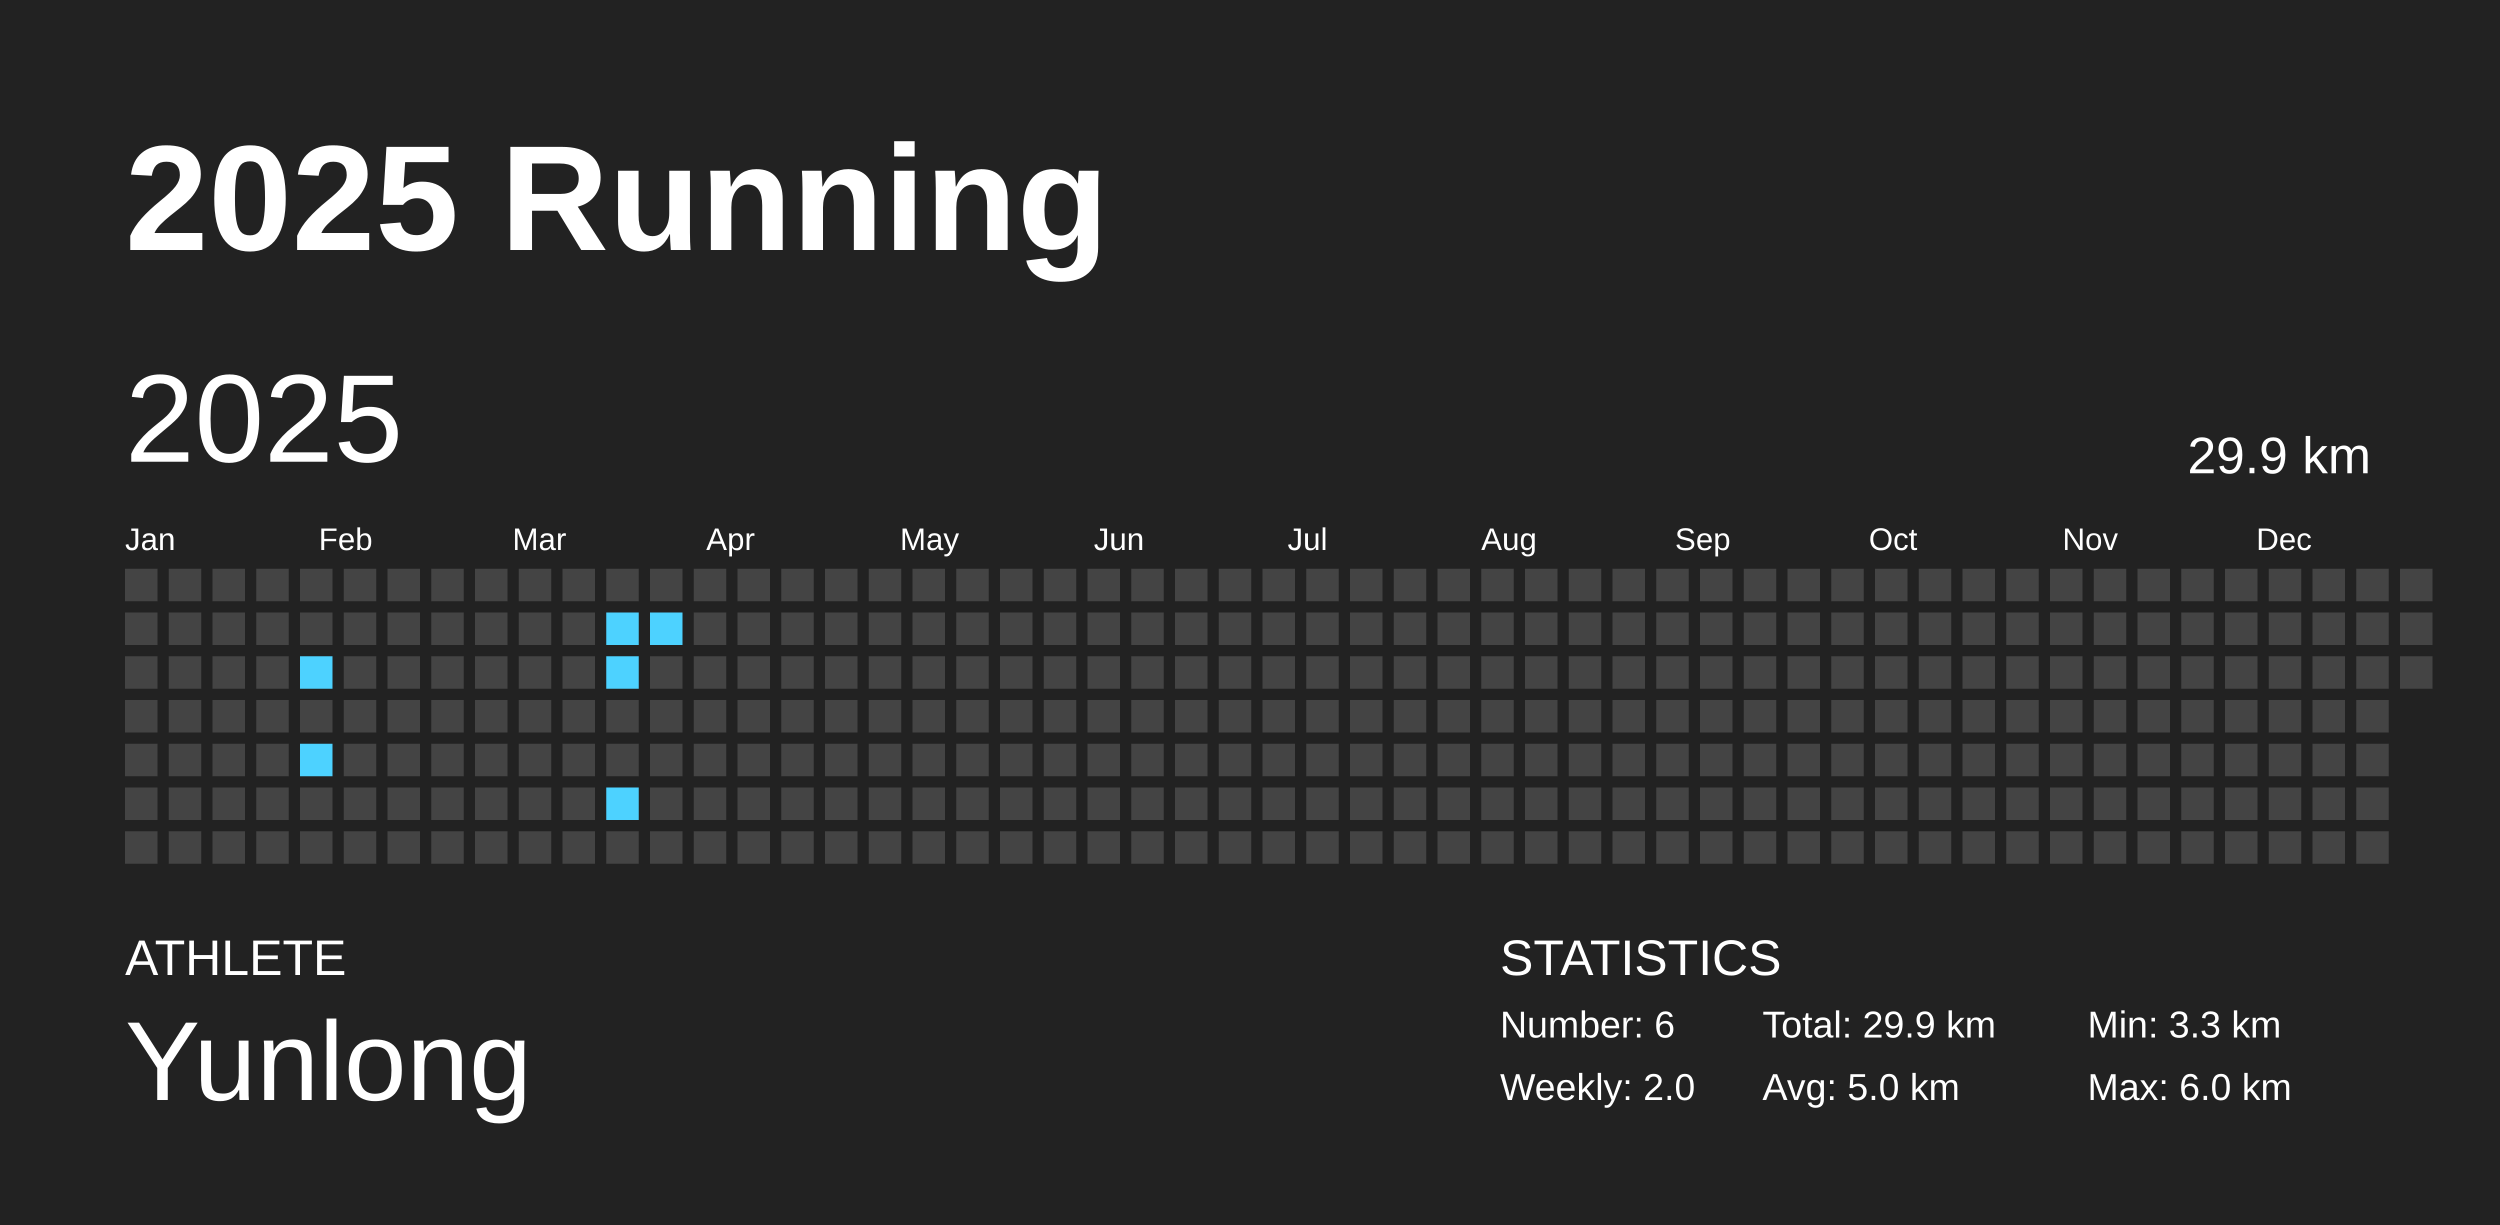
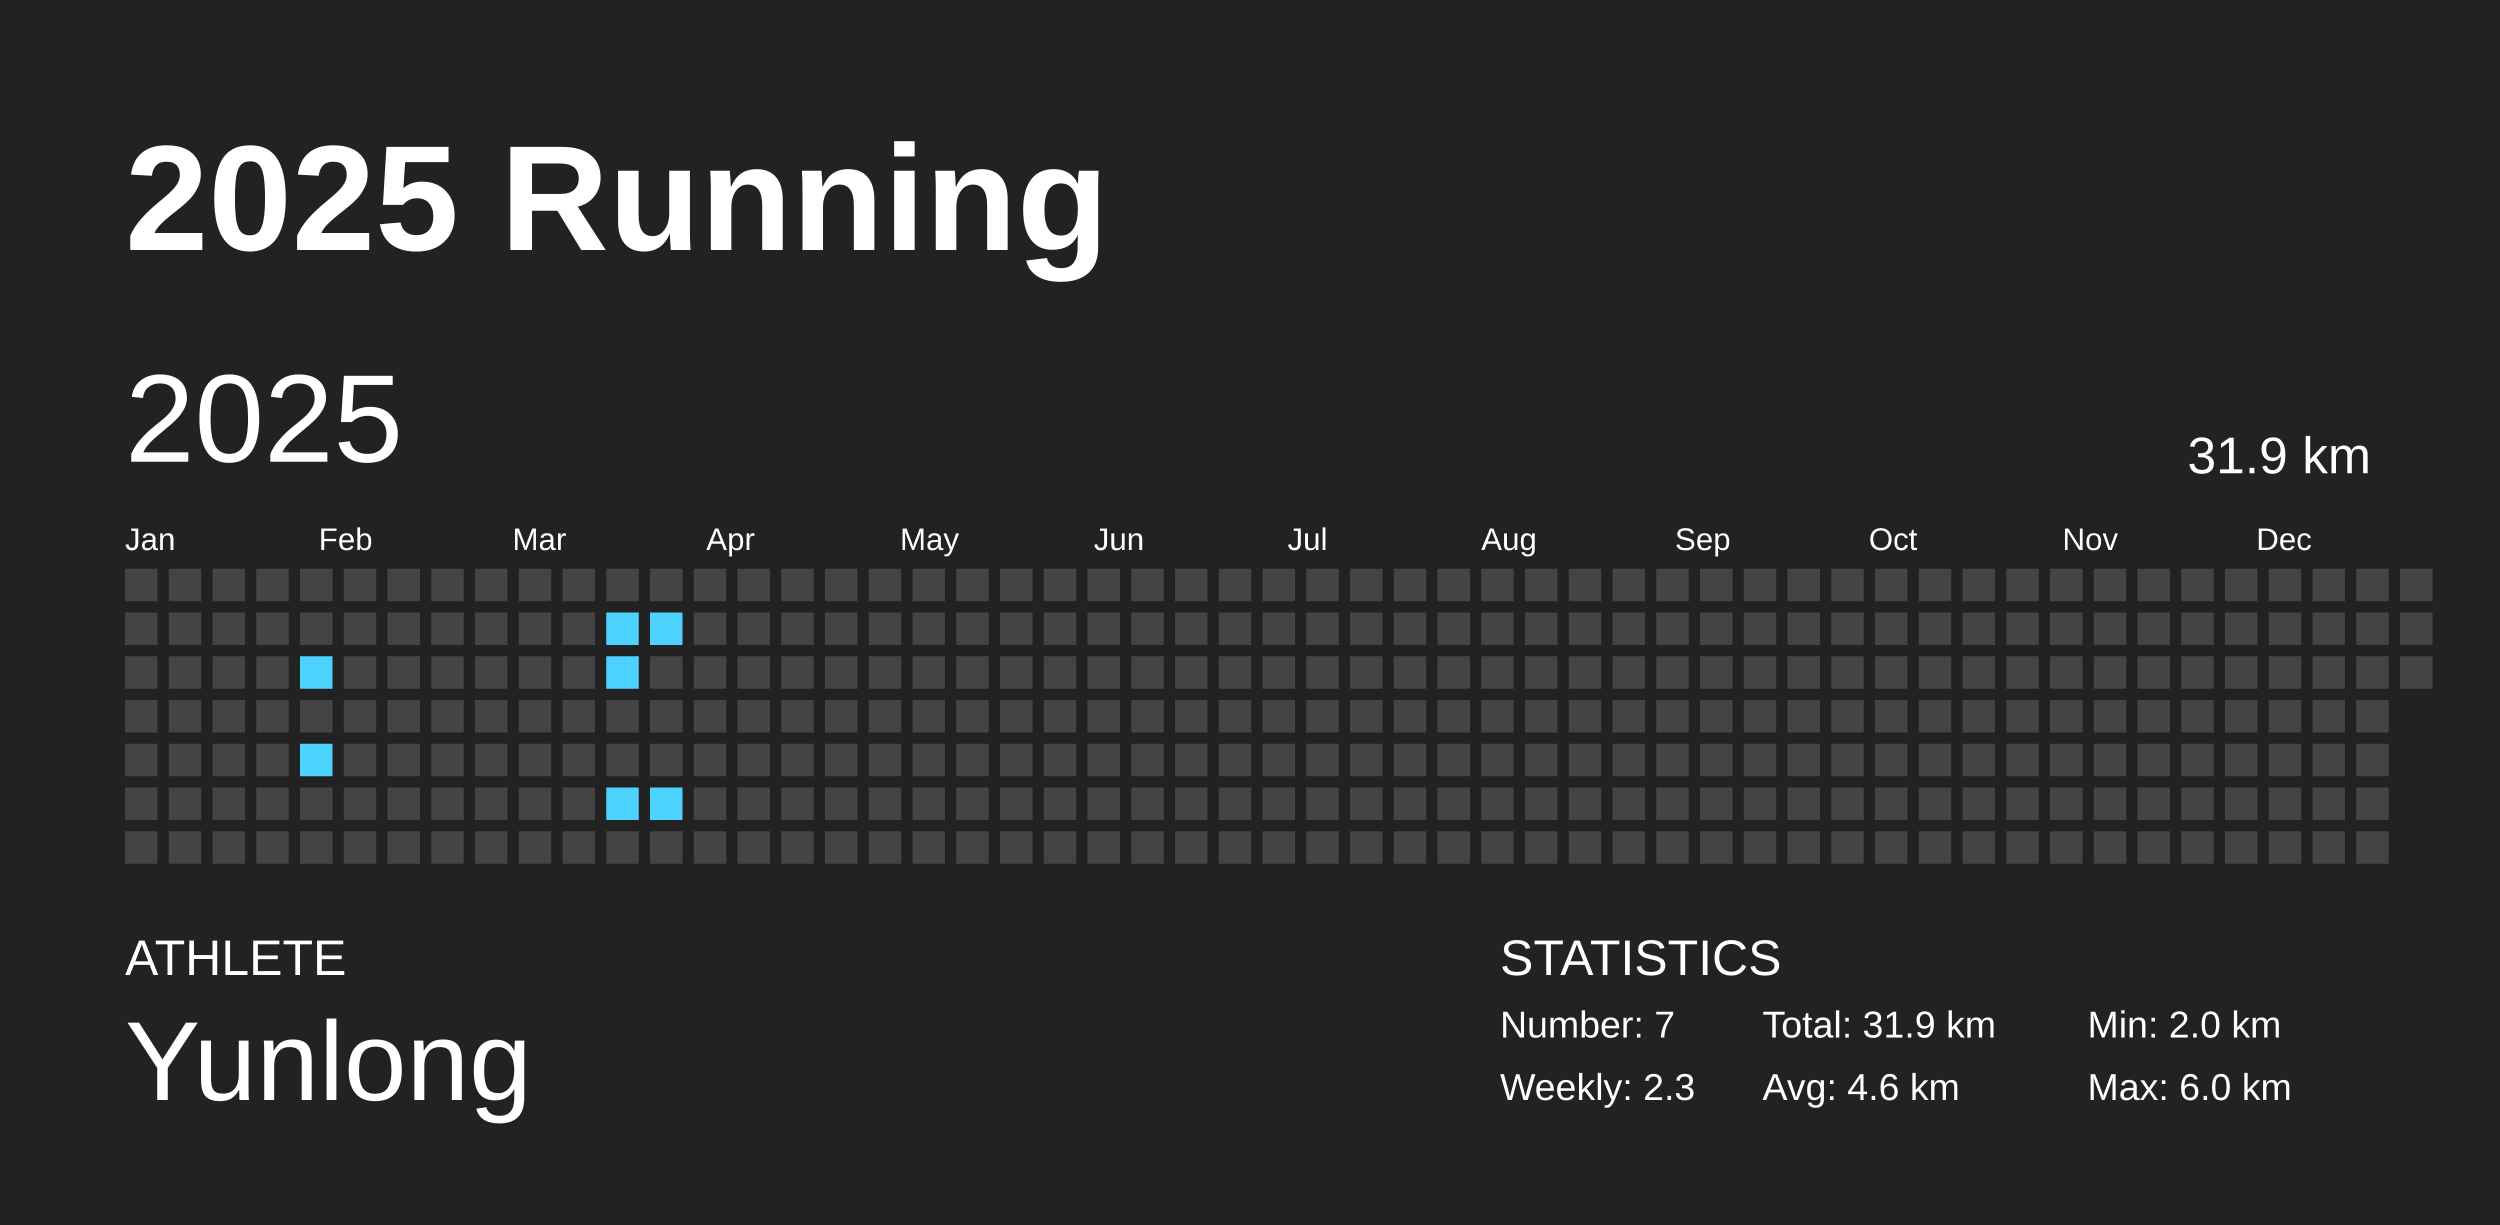
<svg xmlns="http://www.w3.org/2000/svg" baseProfile="full" height="98mm" version="1.1" viewBox="0,0,200,98" width="200mm">
  <defs />
  <rect fill="#222222" height="98" width="200" x="0" y="0" />
  <text fill="#FFFFFF" style="font-size:12px; font-family:Arial; font-weight:bold;" x="10" y="20">2025 Running</text>
  <text fill="#FFFFFF" style="font-size:4px; font-family:Arial" x="10" y="78">ATHLETE</text>
  <text fill="#FFFFFF" style="font-size:9px; font-family:Arial" x="10" y="88">Yunlong</text>
  <text fill="#FFFFFF" style="font-size:4px; font-family:Arial" x="120" y="78">STATISTICS</text>
-   <text fill="#FFFFFF" style="font-size:3px; font-family:Arial" x="120" y="83">Number: 6</text>
-   <text fill="#FFFFFF" style="font-size:3px; font-family:Arial" x="120" y="88">Weekly: 2.0</text>
-   <text fill="#FFFFFF" style="font-size:3px; font-family:Arial" x="141" y="83">Total: 29.9 km</text>
-   <text fill="#FFFFFF" style="font-size:3px; font-family:Arial" x="141" y="88">Avg: 5.0 km</text>
-   <text fill="#FFFFFF" style="font-size:3px; font-family:Arial" x="167" y="83">Min: 3.3 km</text>
+   <text fill="#FFFFFF" style="font-size:3px; font-family:Arial" x="120" y="83">Number: 7</text>
+   <text fill="#FFFFFF" style="font-size:3px; font-family:Arial" x="120" y="88">Weekly: 2.3</text>
+   <text fill="#FFFFFF" style="font-size:3px; font-family:Arial" x="141" y="83">Total: 31.9 km</text>
+   <text fill="#FFFFFF" style="font-size:3px; font-family:Arial" x="141" y="88">Avg: 4.6 km</text>
+   <text fill="#FFFFFF" style="font-size:3px; font-family:Arial" x="167" y="83">Min: 2.0 km</text>
  <text fill="#FFFFFF" style="font-size:3px; font-family:Arial" x="167" y="88">Max: 6.0 km</text>
  <text dominant-baseline="hanging" fill="#FFFFFF" style="font-size:10.0px; font-family:Arial;" x="10" y="30">2025</text>
-   <text dominant-baseline="hanging" fill="#FFFFFF" style="font-size:4.125px; font-family:Arial;" x="175" y="35">29.9 km</text>
+   <text dominant-baseline="hanging" fill="#FFFFFF" style="font-size:4.125px; font-family:Arial;" x="175" y="35">31.9 km</text>
  <text fill="#FFFFFF" style="font-size:2.5px; font-family:Arial" x="10.0" y="44">Jan</text>
  <text fill="#FFFFFF" style="font-size:2.5px; font-family:Arial" x="25.5" y="44">Feb</text>
  <text fill="#FFFFFF" style="font-size:2.5px; font-family:Arial" x="41.0" y="44">Mar</text>
  <text fill="#FFFFFF" style="font-size:2.5px; font-family:Arial" x="56.5" y="44">Apr</text>
  <text fill="#FFFFFF" style="font-size:2.5px; font-family:Arial" x="72.0" y="44">May</text>
  <text fill="#FFFFFF" style="font-size:2.5px; font-family:Arial" x="87.5" y="44">Jun</text>
  <text fill="#FFFFFF" style="font-size:2.5px; font-family:Arial" x="103.0" y="44">Jul</text>
  <text fill="#FFFFFF" style="font-size:2.5px; font-family:Arial" x="118.5" y="44">Aug</text>
  <text fill="#FFFFFF" style="font-size:2.5px; font-family:Arial" x="134.0" y="44">Sep</text>
  <text fill="#FFFFFF" style="font-size:2.5px; font-family:Arial" x="149.5" y="44">Oct</text>
  <text fill="#FFFFFF" style="font-size:2.5px; font-family:Arial" x="165.0" y="44">Nov</text>
  <text fill="#FFFFFF" style="font-size:2.5px; font-family:Arial" x="180.5" y="44">Dec</text>
  <rect fill="#444444" height="2.6" width="2.6" x="10.0" y="45.5" />
  <rect fill="#444444" height="2.6" width="2.6" x="10.0" y="49.0" />
  <rect fill="#444444" height="2.6" width="2.6" x="10.0" y="52.5" />
  <rect fill="#444444" height="2.6" width="2.6" x="10.0" y="56.0" />
  <rect fill="#444444" height="2.6" width="2.6" x="10.0" y="59.5" />
  <rect fill="#444444" height="2.6" width="2.6" x="10.0" y="63.0" />
  <rect fill="#444444" height="2.6" width="2.6" x="10.0" y="66.5" />
  <rect fill="#444444" height="2.6" width="2.6" x="13.5" y="45.5" />
  <rect fill="#444444" height="2.6" width="2.6" x="13.5" y="49.0" />
  <rect fill="#444444" height="2.6" width="2.6" x="13.5" y="52.5" />
  <rect fill="#444444" height="2.6" width="2.6" x="13.5" y="56.0" />
  <rect fill="#444444" height="2.6" width="2.6" x="13.5" y="59.5" />
  <rect fill="#444444" height="2.6" width="2.6" x="13.5" y="63.0" />
  <rect fill="#444444" height="2.6" width="2.6" x="13.5" y="66.5" />
  <rect fill="#444444" height="2.6" width="2.6" x="17.0" y="45.5" />
  <rect fill="#444444" height="2.6" width="2.6" x="17.0" y="49.0" />
  <rect fill="#444444" height="2.6" width="2.6" x="17.0" y="52.5" />
  <rect fill="#444444" height="2.6" width="2.6" x="17.0" y="56.0" />
  <rect fill="#444444" height="2.6" width="2.6" x="17.0" y="59.5" />
  <rect fill="#444444" height="2.6" width="2.6" x="17.0" y="63.0" />
  <rect fill="#444444" height="2.6" width="2.6" x="17.0" y="66.5" />
  <rect fill="#444444" height="2.6" width="2.6" x="20.5" y="45.5" />
  <rect fill="#444444" height="2.6" width="2.6" x="20.5" y="49.0" />
  <rect fill="#444444" height="2.6" width="2.6" x="20.5" y="52.5" />
  <rect fill="#444444" height="2.6" width="2.6" x="20.5" y="56.0" />
  <rect fill="#444444" height="2.6" width="2.6" x="20.5" y="59.5" />
  <rect fill="#444444" height="2.6" width="2.6" x="20.5" y="63.0" />
  <rect fill="#444444" height="2.6" width="2.6" x="20.5" y="66.5" />
  <rect fill="#444444" height="2.6" width="2.6" x="24.0" y="45.5" />
  <rect fill="#444444" height="2.6" width="2.6" x="24.0" y="49.0" />
  <rect fill="#4dd2ff" height="2.6" width="2.6" x="24.0" y="52.5" />
  <rect fill="#444444" height="2.6" width="2.6" x="24.0" y="56.0" />
  <rect fill="#4dd2ff" height="2.6" width="2.6" x="24.0" y="59.5" />
  <rect fill="#444444" height="2.6" width="2.6" x="24.0" y="63.0" />
  <rect fill="#444444" height="2.6" width="2.6" x="24.0" y="66.5" />
  <rect fill="#444444" height="2.6" width="2.6" x="27.5" y="45.5" />
  <rect fill="#444444" height="2.6" width="2.6" x="27.5" y="49.0" />
  <rect fill="#444444" height="2.6" width="2.6" x="27.5" y="52.5" />
  <rect fill="#444444" height="2.6" width="2.6" x="27.5" y="56.0" />
  <rect fill="#444444" height="2.6" width="2.6" x="27.5" y="59.5" />
  <rect fill="#444444" height="2.6" width="2.6" x="27.5" y="63.0" />
  <rect fill="#444444" height="2.6" width="2.6" x="27.5" y="66.5" />
  <rect fill="#444444" height="2.6" width="2.6" x="31.0" y="45.5" />
  <rect fill="#444444" height="2.6" width="2.6" x="31.0" y="49.0" />
  <rect fill="#444444" height="2.6" width="2.6" x="31.0" y="52.5" />
  <rect fill="#444444" height="2.6" width="2.6" x="31.0" y="56.0" />
  <rect fill="#444444" height="2.6" width="2.6" x="31.0" y="59.5" />
  <rect fill="#444444" height="2.6" width="2.6" x="31.0" y="63.0" />
  <rect fill="#444444" height="2.6" width="2.6" x="31.0" y="66.5" />
  <rect fill="#444444" height="2.6" width="2.6" x="34.5" y="45.5" />
  <rect fill="#444444" height="2.6" width="2.6" x="34.5" y="49.0" />
  <rect fill="#444444" height="2.6" width="2.6" x="34.5" y="52.5" />
  <rect fill="#444444" height="2.6" width="2.6" x="34.5" y="56.0" />
  <rect fill="#444444" height="2.6" width="2.6" x="34.5" y="59.5" />
  <rect fill="#444444" height="2.6" width="2.6" x="34.5" y="63.0" />
  <rect fill="#444444" height="2.6" width="2.6" x="34.5" y="66.5" />
  <rect fill="#444444" height="2.6" width="2.6" x="38.0" y="45.5" />
  <rect fill="#444444" height="2.6" width="2.6" x="38.0" y="49.0" />
  <rect fill="#444444" height="2.6" width="2.6" x="38.0" y="52.5" />
  <rect fill="#444444" height="2.6" width="2.6" x="38.0" y="56.0" />
  <rect fill="#444444" height="2.6" width="2.6" x="38.0" y="59.5" />
  <rect fill="#444444" height="2.6" width="2.6" x="38.0" y="63.0" />
  <rect fill="#444444" height="2.6" width="2.6" x="38.0" y="66.5" />
  <rect fill="#444444" height="2.6" width="2.6" x="41.5" y="45.5" />
  <rect fill="#444444" height="2.6" width="2.6" x="41.5" y="49.0" />
  <rect fill="#444444" height="2.6" width="2.6" x="41.5" y="52.5" />
  <rect fill="#444444" height="2.6" width="2.6" x="41.5" y="56.0" />
  <rect fill="#444444" height="2.6" width="2.6" x="41.5" y="59.5" />
  <rect fill="#444444" height="2.6" width="2.6" x="41.5" y="63.0" />
  <rect fill="#444444" height="2.6" width="2.6" x="41.5" y="66.5" />
  <rect fill="#444444" height="2.6" width="2.6" x="45.0" y="45.5" />
  <rect fill="#444444" height="2.6" width="2.6" x="45.0" y="49.0" />
  <rect fill="#444444" height="2.6" width="2.6" x="45.0" y="52.5" />
  <rect fill="#444444" height="2.6" width="2.6" x="45.0" y="56.0" />
  <rect fill="#444444" height="2.6" width="2.6" x="45.0" y="59.5" />
  <rect fill="#444444" height="2.6" width="2.6" x="45.0" y="63.0" />
  <rect fill="#444444" height="2.6" width="2.6" x="45.0" y="66.5" />
  <rect fill="#444444" height="2.6" width="2.6" x="48.5" y="45.5" />
  <rect fill="#4dd2ff" height="2.6" width="2.6" x="48.5" y="49.0" />
  <rect fill="#4dd2ff" height="2.6" width="2.6" x="48.5" y="52.5" />
  <rect fill="#444444" height="2.6" width="2.6" x="48.5" y="56.0" />
  <rect fill="#444444" height="2.6" width="2.6" x="48.5" y="59.5" />
  <rect fill="#4dd2ff" height="2.6" width="2.6" x="48.5" y="63.0" />
  <rect fill="#444444" height="2.6" width="2.6" x="48.5" y="66.5" />
  <rect fill="#444444" height="2.6" width="2.6" x="52.0" y="45.5" />
  <rect fill="#4dd2ff" height="2.6" width="2.6" x="52.0" y="49.0" />
  <rect fill="#444444" height="2.6" width="2.6" x="52.0" y="52.5" />
  <rect fill="#444444" height="2.6" width="2.6" x="52.0" y="56.0" />
  <rect fill="#444444" height="2.6" width="2.6" x="52.0" y="59.5" />
-   <rect fill="#444444" height="2.6" width="2.6" x="52.0" y="63.0" />
+   <rect fill="#4dd2ff" height="2.6" width="2.6" x="52.0" y="63.0" />
  <rect fill="#444444" height="2.6" width="2.6" x="52.0" y="66.5" />
  <rect fill="#444444" height="2.6" width="2.6" x="55.5" y="45.5" />
  <rect fill="#444444" height="2.6" width="2.6" x="55.5" y="49.0" />
  <rect fill="#444444" height="2.6" width="2.6" x="55.5" y="52.5" />
  <rect fill="#444444" height="2.6" width="2.6" x="55.5" y="56.0" />
  <rect fill="#444444" height="2.6" width="2.6" x="55.5" y="59.5" />
  <rect fill="#444444" height="2.6" width="2.6" x="55.5" y="63.0" />
  <rect fill="#444444" height="2.6" width="2.6" x="55.5" y="66.5" />
  <rect fill="#444444" height="2.6" width="2.6" x="59.0" y="45.5" />
  <rect fill="#444444" height="2.6" width="2.6" x="59.0" y="49.0" />
  <rect fill="#444444" height="2.6" width="2.6" x="59.0" y="52.5" />
  <rect fill="#444444" height="2.6" width="2.6" x="59.0" y="56.0" />
  <rect fill="#444444" height="2.6" width="2.6" x="59.0" y="59.5" />
  <rect fill="#444444" height="2.6" width="2.6" x="59.0" y="63.0" />
  <rect fill="#444444" height="2.6" width="2.6" x="59.0" y="66.5" />
  <rect fill="#444444" height="2.6" width="2.6" x="62.5" y="45.5" />
  <rect fill="#444444" height="2.6" width="2.6" x="62.5" y="49.0" />
  <rect fill="#444444" height="2.6" width="2.6" x="62.5" y="52.5" />
  <rect fill="#444444" height="2.6" width="2.6" x="62.5" y="56.0" />
  <rect fill="#444444" height="2.6" width="2.6" x="62.5" y="59.5" />
  <rect fill="#444444" height="2.6" width="2.6" x="62.5" y="63.0" />
  <rect fill="#444444" height="2.6" width="2.6" x="62.5" y="66.5" />
  <rect fill="#444444" height="2.6" width="2.6" x="66.0" y="45.5" />
  <rect fill="#444444" height="2.6" width="2.6" x="66.0" y="49.0" />
  <rect fill="#444444" height="2.6" width="2.6" x="66.0" y="52.5" />
  <rect fill="#444444" height="2.6" width="2.6" x="66.0" y="56.0" />
  <rect fill="#444444" height="2.6" width="2.6" x="66.0" y="59.5" />
  <rect fill="#444444" height="2.6" width="2.6" x="66.0" y="63.0" />
  <rect fill="#444444" height="2.6" width="2.6" x="66.0" y="66.5" />
  <rect fill="#444444" height="2.6" width="2.6" x="69.5" y="45.5" />
  <rect fill="#444444" height="2.6" width="2.6" x="69.5" y="49.0" />
  <rect fill="#444444" height="2.6" width="2.6" x="69.5" y="52.5" />
  <rect fill="#444444" height="2.6" width="2.6" x="69.5" y="56.0" />
  <rect fill="#444444" height="2.6" width="2.6" x="69.5" y="59.5" />
  <rect fill="#444444" height="2.6" width="2.6" x="69.5" y="63.0" />
  <rect fill="#444444" height="2.6" width="2.6" x="69.5" y="66.5" />
  <rect fill="#444444" height="2.6" width="2.6" x="73.0" y="45.5" />
  <rect fill="#444444" height="2.6" width="2.6" x="73.0" y="49.0" />
  <rect fill="#444444" height="2.6" width="2.6" x="73.0" y="52.5" />
  <rect fill="#444444" height="2.6" width="2.6" x="73.0" y="56.0" />
  <rect fill="#444444" height="2.6" width="2.6" x="73.0" y="59.5" />
  <rect fill="#444444" height="2.6" width="2.6" x="73.0" y="63.0" />
  <rect fill="#444444" height="2.6" width="2.6" x="73.0" y="66.5" />
  <rect fill="#444444" height="2.6" width="2.6" x="76.5" y="45.5" />
  <rect fill="#444444" height="2.6" width="2.6" x="76.5" y="49.0" />
  <rect fill="#444444" height="2.6" width="2.6" x="76.5" y="52.5" />
  <rect fill="#444444" height="2.6" width="2.6" x="76.5" y="56.0" />
  <rect fill="#444444" height="2.6" width="2.6" x="76.5" y="59.5" />
  <rect fill="#444444" height="2.6" width="2.6" x="76.5" y="63.0" />
  <rect fill="#444444" height="2.6" width="2.6" x="76.5" y="66.5" />
  <rect fill="#444444" height="2.6" width="2.6" x="80.0" y="45.5" />
  <rect fill="#444444" height="2.6" width="2.6" x="80.0" y="49.0" />
  <rect fill="#444444" height="2.6" width="2.6" x="80.0" y="52.5" />
  <rect fill="#444444" height="2.6" width="2.6" x="80.0" y="56.0" />
  <rect fill="#444444" height="2.6" width="2.6" x="80.0" y="59.5" />
  <rect fill="#444444" height="2.6" width="2.6" x="80.0" y="63.0" />
  <rect fill="#444444" height="2.6" width="2.6" x="80.0" y="66.5" />
  <rect fill="#444444" height="2.6" width="2.6" x="83.5" y="45.5" />
  <rect fill="#444444" height="2.6" width="2.6" x="83.5" y="49.0" />
  <rect fill="#444444" height="2.6" width="2.6" x="83.5" y="52.5" />
  <rect fill="#444444" height="2.6" width="2.6" x="83.5" y="56.0" />
  <rect fill="#444444" height="2.6" width="2.6" x="83.5" y="59.5" />
  <rect fill="#444444" height="2.6" width="2.6" x="83.5" y="63.0" />
  <rect fill="#444444" height="2.6" width="2.6" x="83.5" y="66.5" />
  <rect fill="#444444" height="2.6" width="2.6" x="87.0" y="45.5" />
  <rect fill="#444444" height="2.6" width="2.6" x="87.0" y="49.0" />
  <rect fill="#444444" height="2.6" width="2.6" x="87.0" y="52.5" />
  <rect fill="#444444" height="2.6" width="2.6" x="87.0" y="56.0" />
  <rect fill="#444444" height="2.6" width="2.6" x="87.0" y="59.5" />
  <rect fill="#444444" height="2.6" width="2.6" x="87.0" y="63.0" />
  <rect fill="#444444" height="2.6" width="2.6" x="87.0" y="66.5" />
  <rect fill="#444444" height="2.6" width="2.6" x="90.5" y="45.5" />
  <rect fill="#444444" height="2.6" width="2.6" x="90.5" y="49.0" />
  <rect fill="#444444" height="2.6" width="2.6" x="90.5" y="52.5" />
  <rect fill="#444444" height="2.6" width="2.6" x="90.5" y="56.0" />
  <rect fill="#444444" height="2.6" width="2.6" x="90.5" y="59.5" />
  <rect fill="#444444" height="2.6" width="2.6" x="90.5" y="63.0" />
  <rect fill="#444444" height="2.6" width="2.6" x="90.5" y="66.5" />
  <rect fill="#444444" height="2.6" width="2.6" x="94.0" y="45.5" />
  <rect fill="#444444" height="2.6" width="2.6" x="94.0" y="49.0" />
  <rect fill="#444444" height="2.6" width="2.6" x="94.0" y="52.5" />
  <rect fill="#444444" height="2.6" width="2.6" x="94.0" y="56.0" />
  <rect fill="#444444" height="2.6" width="2.6" x="94.0" y="59.5" />
  <rect fill="#444444" height="2.6" width="2.6" x="94.0" y="63.0" />
  <rect fill="#444444" height="2.6" width="2.6" x="94.0" y="66.5" />
  <rect fill="#444444" height="2.6" width="2.6" x="97.5" y="45.5" />
  <rect fill="#444444" height="2.6" width="2.6" x="97.5" y="49.0" />
  <rect fill="#444444" height="2.6" width="2.6" x="97.5" y="52.5" />
  <rect fill="#444444" height="2.6" width="2.6" x="97.5" y="56.0" />
  <rect fill="#444444" height="2.6" width="2.6" x="97.5" y="59.5" />
  <rect fill="#444444" height="2.6" width="2.6" x="97.5" y="63.0" />
  <rect fill="#444444" height="2.6" width="2.6" x="97.5" y="66.5" />
  <rect fill="#444444" height="2.6" width="2.6" x="101.0" y="45.5" />
  <rect fill="#444444" height="2.6" width="2.6" x="101.0" y="49.0" />
  <rect fill="#444444" height="2.6" width="2.6" x="101.0" y="52.5" />
  <rect fill="#444444" height="2.6" width="2.6" x="101.0" y="56.0" />
  <rect fill="#444444" height="2.6" width="2.6" x="101.0" y="59.5" />
  <rect fill="#444444" height="2.6" width="2.6" x="101.0" y="63.0" />
  <rect fill="#444444" height="2.6" width="2.6" x="101.0" y="66.5" />
  <rect fill="#444444" height="2.6" width="2.6" x="104.5" y="45.5" />
  <rect fill="#444444" height="2.6" width="2.6" x="104.5" y="49.0" />
  <rect fill="#444444" height="2.6" width="2.6" x="104.5" y="52.5" />
  <rect fill="#444444" height="2.6" width="2.6" x="104.5" y="56.0" />
  <rect fill="#444444" height="2.6" width="2.6" x="104.5" y="59.5" />
  <rect fill="#444444" height="2.6" width="2.6" x="104.5" y="63.0" />
  <rect fill="#444444" height="2.6" width="2.6" x="104.5" y="66.5" />
  <rect fill="#444444" height="2.6" width="2.6" x="108.0" y="45.5" />
  <rect fill="#444444" height="2.6" width="2.6" x="108.0" y="49.0" />
  <rect fill="#444444" height="2.6" width="2.6" x="108.0" y="52.5" />
  <rect fill="#444444" height="2.6" width="2.6" x="108.0" y="56.0" />
  <rect fill="#444444" height="2.6" width="2.6" x="108.0" y="59.5" />
  <rect fill="#444444" height="2.6" width="2.6" x="108.0" y="63.0" />
  <rect fill="#444444" height="2.6" width="2.6" x="108.0" y="66.5" />
  <rect fill="#444444" height="2.6" width="2.6" x="111.5" y="45.5" />
  <rect fill="#444444" height="2.6" width="2.6" x="111.5" y="49.0" />
  <rect fill="#444444" height="2.6" width="2.6" x="111.5" y="52.5" />
  <rect fill="#444444" height="2.6" width="2.6" x="111.5" y="56.0" />
  <rect fill="#444444" height="2.6" width="2.6" x="111.5" y="59.5" />
  <rect fill="#444444" height="2.6" width="2.6" x="111.5" y="63.0" />
  <rect fill="#444444" height="2.6" width="2.6" x="111.5" y="66.5" />
  <rect fill="#444444" height="2.6" width="2.6" x="115.0" y="45.5" />
  <rect fill="#444444" height="2.6" width="2.6" x="115.0" y="49.0" />
  <rect fill="#444444" height="2.6" width="2.6" x="115.0" y="52.5" />
  <rect fill="#444444" height="2.6" width="2.6" x="115.0" y="56.0" />
  <rect fill="#444444" height="2.6" width="2.6" x="115.0" y="59.5" />
  <rect fill="#444444" height="2.6" width="2.6" x="115.0" y="63.0" />
  <rect fill="#444444" height="2.6" width="2.6" x="115.0" y="66.5" />
  <rect fill="#444444" height="2.6" width="2.6" x="118.5" y="45.5" />
  <rect fill="#444444" height="2.6" width="2.6" x="118.5" y="49.0" />
  <rect fill="#444444" height="2.6" width="2.6" x="118.5" y="52.5" />
  <rect fill="#444444" height="2.6" width="2.6" x="118.5" y="56.0" />
  <rect fill="#444444" height="2.6" width="2.6" x="118.5" y="59.5" />
  <rect fill="#444444" height="2.6" width="2.6" x="118.5" y="63.0" />
  <rect fill="#444444" height="2.6" width="2.6" x="118.5" y="66.5" />
  <rect fill="#444444" height="2.6" width="2.6" x="122.0" y="45.5" />
  <rect fill="#444444" height="2.6" width="2.6" x="122.0" y="49.0" />
  <rect fill="#444444" height="2.6" width="2.6" x="122.0" y="52.5" />
  <rect fill="#444444" height="2.6" width="2.6" x="122.0" y="56.0" />
  <rect fill="#444444" height="2.6" width="2.6" x="122.0" y="59.5" />
  <rect fill="#444444" height="2.6" width="2.6" x="122.0" y="63.0" />
  <rect fill="#444444" height="2.6" width="2.6" x="122.0" y="66.5" />
  <rect fill="#444444" height="2.6" width="2.6" x="125.5" y="45.5" />
  <rect fill="#444444" height="2.6" width="2.6" x="125.5" y="49.0" />
  <rect fill="#444444" height="2.6" width="2.6" x="125.5" y="52.5" />
  <rect fill="#444444" height="2.6" width="2.6" x="125.5" y="56.0" />
  <rect fill="#444444" height="2.6" width="2.6" x="125.5" y="59.5" />
  <rect fill="#444444" height="2.6" width="2.6" x="125.5" y="63.0" />
  <rect fill="#444444" height="2.6" width="2.6" x="125.5" y="66.5" />
  <rect fill="#444444" height="2.6" width="2.6" x="129.0" y="45.5" />
  <rect fill="#444444" height="2.6" width="2.6" x="129.0" y="49.0" />
  <rect fill="#444444" height="2.6" width="2.6" x="129.0" y="52.5" />
  <rect fill="#444444" height="2.6" width="2.6" x="129.0" y="56.0" />
  <rect fill="#444444" height="2.6" width="2.6" x="129.0" y="59.5" />
  <rect fill="#444444" height="2.6" width="2.6" x="129.0" y="63.0" />
  <rect fill="#444444" height="2.6" width="2.6" x="129.0" y="66.5" />
  <rect fill="#444444" height="2.6" width="2.6" x="132.5" y="45.5" />
  <rect fill="#444444" height="2.6" width="2.6" x="132.5" y="49.0" />
  <rect fill="#444444" height="2.6" width="2.6" x="132.5" y="52.5" />
  <rect fill="#444444" height="2.6" width="2.6" x="132.5" y="56.0" />
  <rect fill="#444444" height="2.6" width="2.6" x="132.5" y="59.5" />
  <rect fill="#444444" height="2.6" width="2.6" x="132.5" y="63.0" />
  <rect fill="#444444" height="2.6" width="2.6" x="132.5" y="66.5" />
  <rect fill="#444444" height="2.6" width="2.6" x="136.0" y="45.5" />
  <rect fill="#444444" height="2.6" width="2.6" x="136.0" y="49.0" />
  <rect fill="#444444" height="2.6" width="2.6" x="136.0" y="52.5" />
  <rect fill="#444444" height="2.6" width="2.6" x="136.0" y="56.0" />
  <rect fill="#444444" height="2.6" width="2.6" x="136.0" y="59.5" />
  <rect fill="#444444" height="2.6" width="2.6" x="136.0" y="63.0" />
  <rect fill="#444444" height="2.6" width="2.6" x="136.0" y="66.5" />
  <rect fill="#444444" height="2.6" width="2.6" x="139.5" y="45.5" />
  <rect fill="#444444" height="2.6" width="2.6" x="139.5" y="49.0" />
  <rect fill="#444444" height="2.6" width="2.6" x="139.5" y="52.5" />
  <rect fill="#444444" height="2.6" width="2.6" x="139.5" y="56.0" />
  <rect fill="#444444" height="2.6" width="2.6" x="139.5" y="59.5" />
  <rect fill="#444444" height="2.6" width="2.6" x="139.5" y="63.0" />
  <rect fill="#444444" height="2.6" width="2.6" x="139.5" y="66.5" />
  <rect fill="#444444" height="2.6" width="2.6" x="143.0" y="45.5" />
  <rect fill="#444444" height="2.6" width="2.6" x="143.0" y="49.0" />
  <rect fill="#444444" height="2.6" width="2.6" x="143.0" y="52.5" />
  <rect fill="#444444" height="2.6" width="2.6" x="143.0" y="56.0" />
  <rect fill="#444444" height="2.6" width="2.6" x="143.0" y="59.5" />
  <rect fill="#444444" height="2.6" width="2.6" x="143.0" y="63.0" />
  <rect fill="#444444" height="2.6" width="2.6" x="143.0" y="66.5" />
  <rect fill="#444444" height="2.6" width="2.6" x="146.5" y="45.5" />
  <rect fill="#444444" height="2.6" width="2.6" x="146.5" y="49.0" />
  <rect fill="#444444" height="2.6" width="2.6" x="146.5" y="52.5" />
  <rect fill="#444444" height="2.6" width="2.6" x="146.5" y="56.0" />
  <rect fill="#444444" height="2.6" width="2.6" x="146.5" y="59.5" />
  <rect fill="#444444" height="2.6" width="2.6" x="146.5" y="63.0" />
  <rect fill="#444444" height="2.6" width="2.6" x="146.5" y="66.5" />
  <rect fill="#444444" height="2.6" width="2.6" x="150.0" y="45.5" />
  <rect fill="#444444" height="2.6" width="2.6" x="150.0" y="49.0" />
  <rect fill="#444444" height="2.6" width="2.6" x="150.0" y="52.5" />
  <rect fill="#444444" height="2.6" width="2.6" x="150.0" y="56.0" />
  <rect fill="#444444" height="2.6" width="2.6" x="150.0" y="59.5" />
  <rect fill="#444444" height="2.6" width="2.6" x="150.0" y="63.0" />
  <rect fill="#444444" height="2.6" width="2.6" x="150.0" y="66.5" />
  <rect fill="#444444" height="2.6" width="2.6" x="153.5" y="45.5" />
  <rect fill="#444444" height="2.6" width="2.6" x="153.5" y="49.0" />
  <rect fill="#444444" height="2.6" width="2.6" x="153.5" y="52.5" />
  <rect fill="#444444" height="2.6" width="2.6" x="153.5" y="56.0" />
  <rect fill="#444444" height="2.6" width="2.6" x="153.5" y="59.5" />
  <rect fill="#444444" height="2.6" width="2.6" x="153.5" y="63.0" />
  <rect fill="#444444" height="2.6" width="2.6" x="153.5" y="66.5" />
  <rect fill="#444444" height="2.6" width="2.6" x="157.0" y="45.5" />
  <rect fill="#444444" height="2.6" width="2.6" x="157.0" y="49.0" />
  <rect fill="#444444" height="2.6" width="2.6" x="157.0" y="52.5" />
  <rect fill="#444444" height="2.6" width="2.6" x="157.0" y="56.0" />
  <rect fill="#444444" height="2.6" width="2.6" x="157.0" y="59.5" />
  <rect fill="#444444" height="2.6" width="2.6" x="157.0" y="63.0" />
  <rect fill="#444444" height="2.6" width="2.6" x="157.0" y="66.5" />
  <rect fill="#444444" height="2.6" width="2.6" x="160.5" y="45.5" />
  <rect fill="#444444" height="2.6" width="2.6" x="160.5" y="49.0" />
  <rect fill="#444444" height="2.6" width="2.6" x="160.5" y="52.5" />
  <rect fill="#444444" height="2.6" width="2.6" x="160.5" y="56.0" />
  <rect fill="#444444" height="2.6" width="2.6" x="160.5" y="59.5" />
  <rect fill="#444444" height="2.6" width="2.6" x="160.5" y="63.0" />
  <rect fill="#444444" height="2.6" width="2.6" x="160.5" y="66.5" />
  <rect fill="#444444" height="2.6" width="2.6" x="164.0" y="45.5" />
  <rect fill="#444444" height="2.6" width="2.6" x="164.0" y="49.0" />
  <rect fill="#444444" height="2.6" width="2.6" x="164.0" y="52.5" />
  <rect fill="#444444" height="2.6" width="2.6" x="164.0" y="56.0" />
  <rect fill="#444444" height="2.6" width="2.6" x="164.0" y="59.5" />
  <rect fill="#444444" height="2.6" width="2.6" x="164.0" y="63.0" />
  <rect fill="#444444" height="2.6" width="2.6" x="164.0" y="66.5" />
  <rect fill="#444444" height="2.6" width="2.6" x="167.5" y="45.5" />
  <rect fill="#444444" height="2.6" width="2.6" x="167.5" y="49.0" />
  <rect fill="#444444" height="2.6" width="2.6" x="167.5" y="52.5" />
  <rect fill="#444444" height="2.6" width="2.6" x="167.5" y="56.0" />
  <rect fill="#444444" height="2.6" width="2.6" x="167.5" y="59.5" />
  <rect fill="#444444" height="2.6" width="2.6" x="167.5" y="63.0" />
  <rect fill="#444444" height="2.6" width="2.6" x="167.5" y="66.5" />
  <rect fill="#444444" height="2.6" width="2.6" x="171.0" y="45.5" />
  <rect fill="#444444" height="2.6" width="2.6" x="171.0" y="49.0" />
  <rect fill="#444444" height="2.6" width="2.6" x="171.0" y="52.5" />
  <rect fill="#444444" height="2.6" width="2.6" x="171.0" y="56.0" />
  <rect fill="#444444" height="2.6" width="2.6" x="171.0" y="59.5" />
  <rect fill="#444444" height="2.6" width="2.6" x="171.0" y="63.0" />
  <rect fill="#444444" height="2.6" width="2.6" x="171.0" y="66.5" />
  <rect fill="#444444" height="2.6" width="2.6" x="174.5" y="45.5" />
  <rect fill="#444444" height="2.6" width="2.6" x="174.5" y="49.0" />
  <rect fill="#444444" height="2.6" width="2.6" x="174.5" y="52.5" />
  <rect fill="#444444" height="2.6" width="2.6" x="174.5" y="56.0" />
  <rect fill="#444444" height="2.6" width="2.6" x="174.5" y="59.5" />
  <rect fill="#444444" height="2.6" width="2.6" x="174.5" y="63.0" />
  <rect fill="#444444" height="2.6" width="2.6" x="174.5" y="66.5" />
  <rect fill="#444444" height="2.6" width="2.6" x="178.0" y="45.5" />
  <rect fill="#444444" height="2.6" width="2.6" x="178.0" y="49.0" />
  <rect fill="#444444" height="2.6" width="2.6" x="178.0" y="52.5" />
  <rect fill="#444444" height="2.6" width="2.6" x="178.0" y="56.0" />
  <rect fill="#444444" height="2.6" width="2.6" x="178.0" y="59.5" />
  <rect fill="#444444" height="2.6" width="2.6" x="178.0" y="63.0" />
  <rect fill="#444444" height="2.6" width="2.6" x="178.0" y="66.5" />
  <rect fill="#444444" height="2.6" width="2.6" x="181.5" y="45.5" />
  <rect fill="#444444" height="2.6" width="2.6" x="181.5" y="49.0" />
  <rect fill="#444444" height="2.6" width="2.6" x="181.5" y="52.5" />
  <rect fill="#444444" height="2.6" width="2.6" x="181.5" y="56.0" />
  <rect fill="#444444" height="2.6" width="2.6" x="181.5" y="59.5" />
  <rect fill="#444444" height="2.6" width="2.6" x="181.5" y="63.0" />
  <rect fill="#444444" height="2.6" width="2.6" x="181.5" y="66.5" />
  <rect fill="#444444" height="2.6" width="2.6" x="185.0" y="45.5" />
  <rect fill="#444444" height="2.6" width="2.6" x="185.0" y="49.0" />
  <rect fill="#444444" height="2.6" width="2.6" x="185.0" y="52.5" />
  <rect fill="#444444" height="2.6" width="2.6" x="185.0" y="56.0" />
  <rect fill="#444444" height="2.6" width="2.6" x="185.0" y="59.5" />
  <rect fill="#444444" height="2.6" width="2.6" x="185.0" y="63.0" />
  <rect fill="#444444" height="2.6" width="2.6" x="185.0" y="66.5" />
  <rect fill="#444444" height="2.6" width="2.6" x="188.5" y="45.5" />
  <rect fill="#444444" height="2.6" width="2.6" x="188.5" y="49.0" />
  <rect fill="#444444" height="2.6" width="2.6" x="188.5" y="52.5" />
  <rect fill="#444444" height="2.6" width="2.6" x="188.5" y="56.0" />
  <rect fill="#444444" height="2.6" width="2.6" x="188.5" y="59.5" />
  <rect fill="#444444" height="2.6" width="2.6" x="188.5" y="63.0" />
  <rect fill="#444444" height="2.6" width="2.6" x="188.5" y="66.5" />
  <rect fill="#444444" height="2.6" width="2.6" x="192.0" y="45.5" />
  <rect fill="#444444" height="2.6" width="2.6" x="192.0" y="49.0" />
  <rect fill="#444444" height="2.6" width="2.6" x="192.0" y="52.5" />
</svg>
